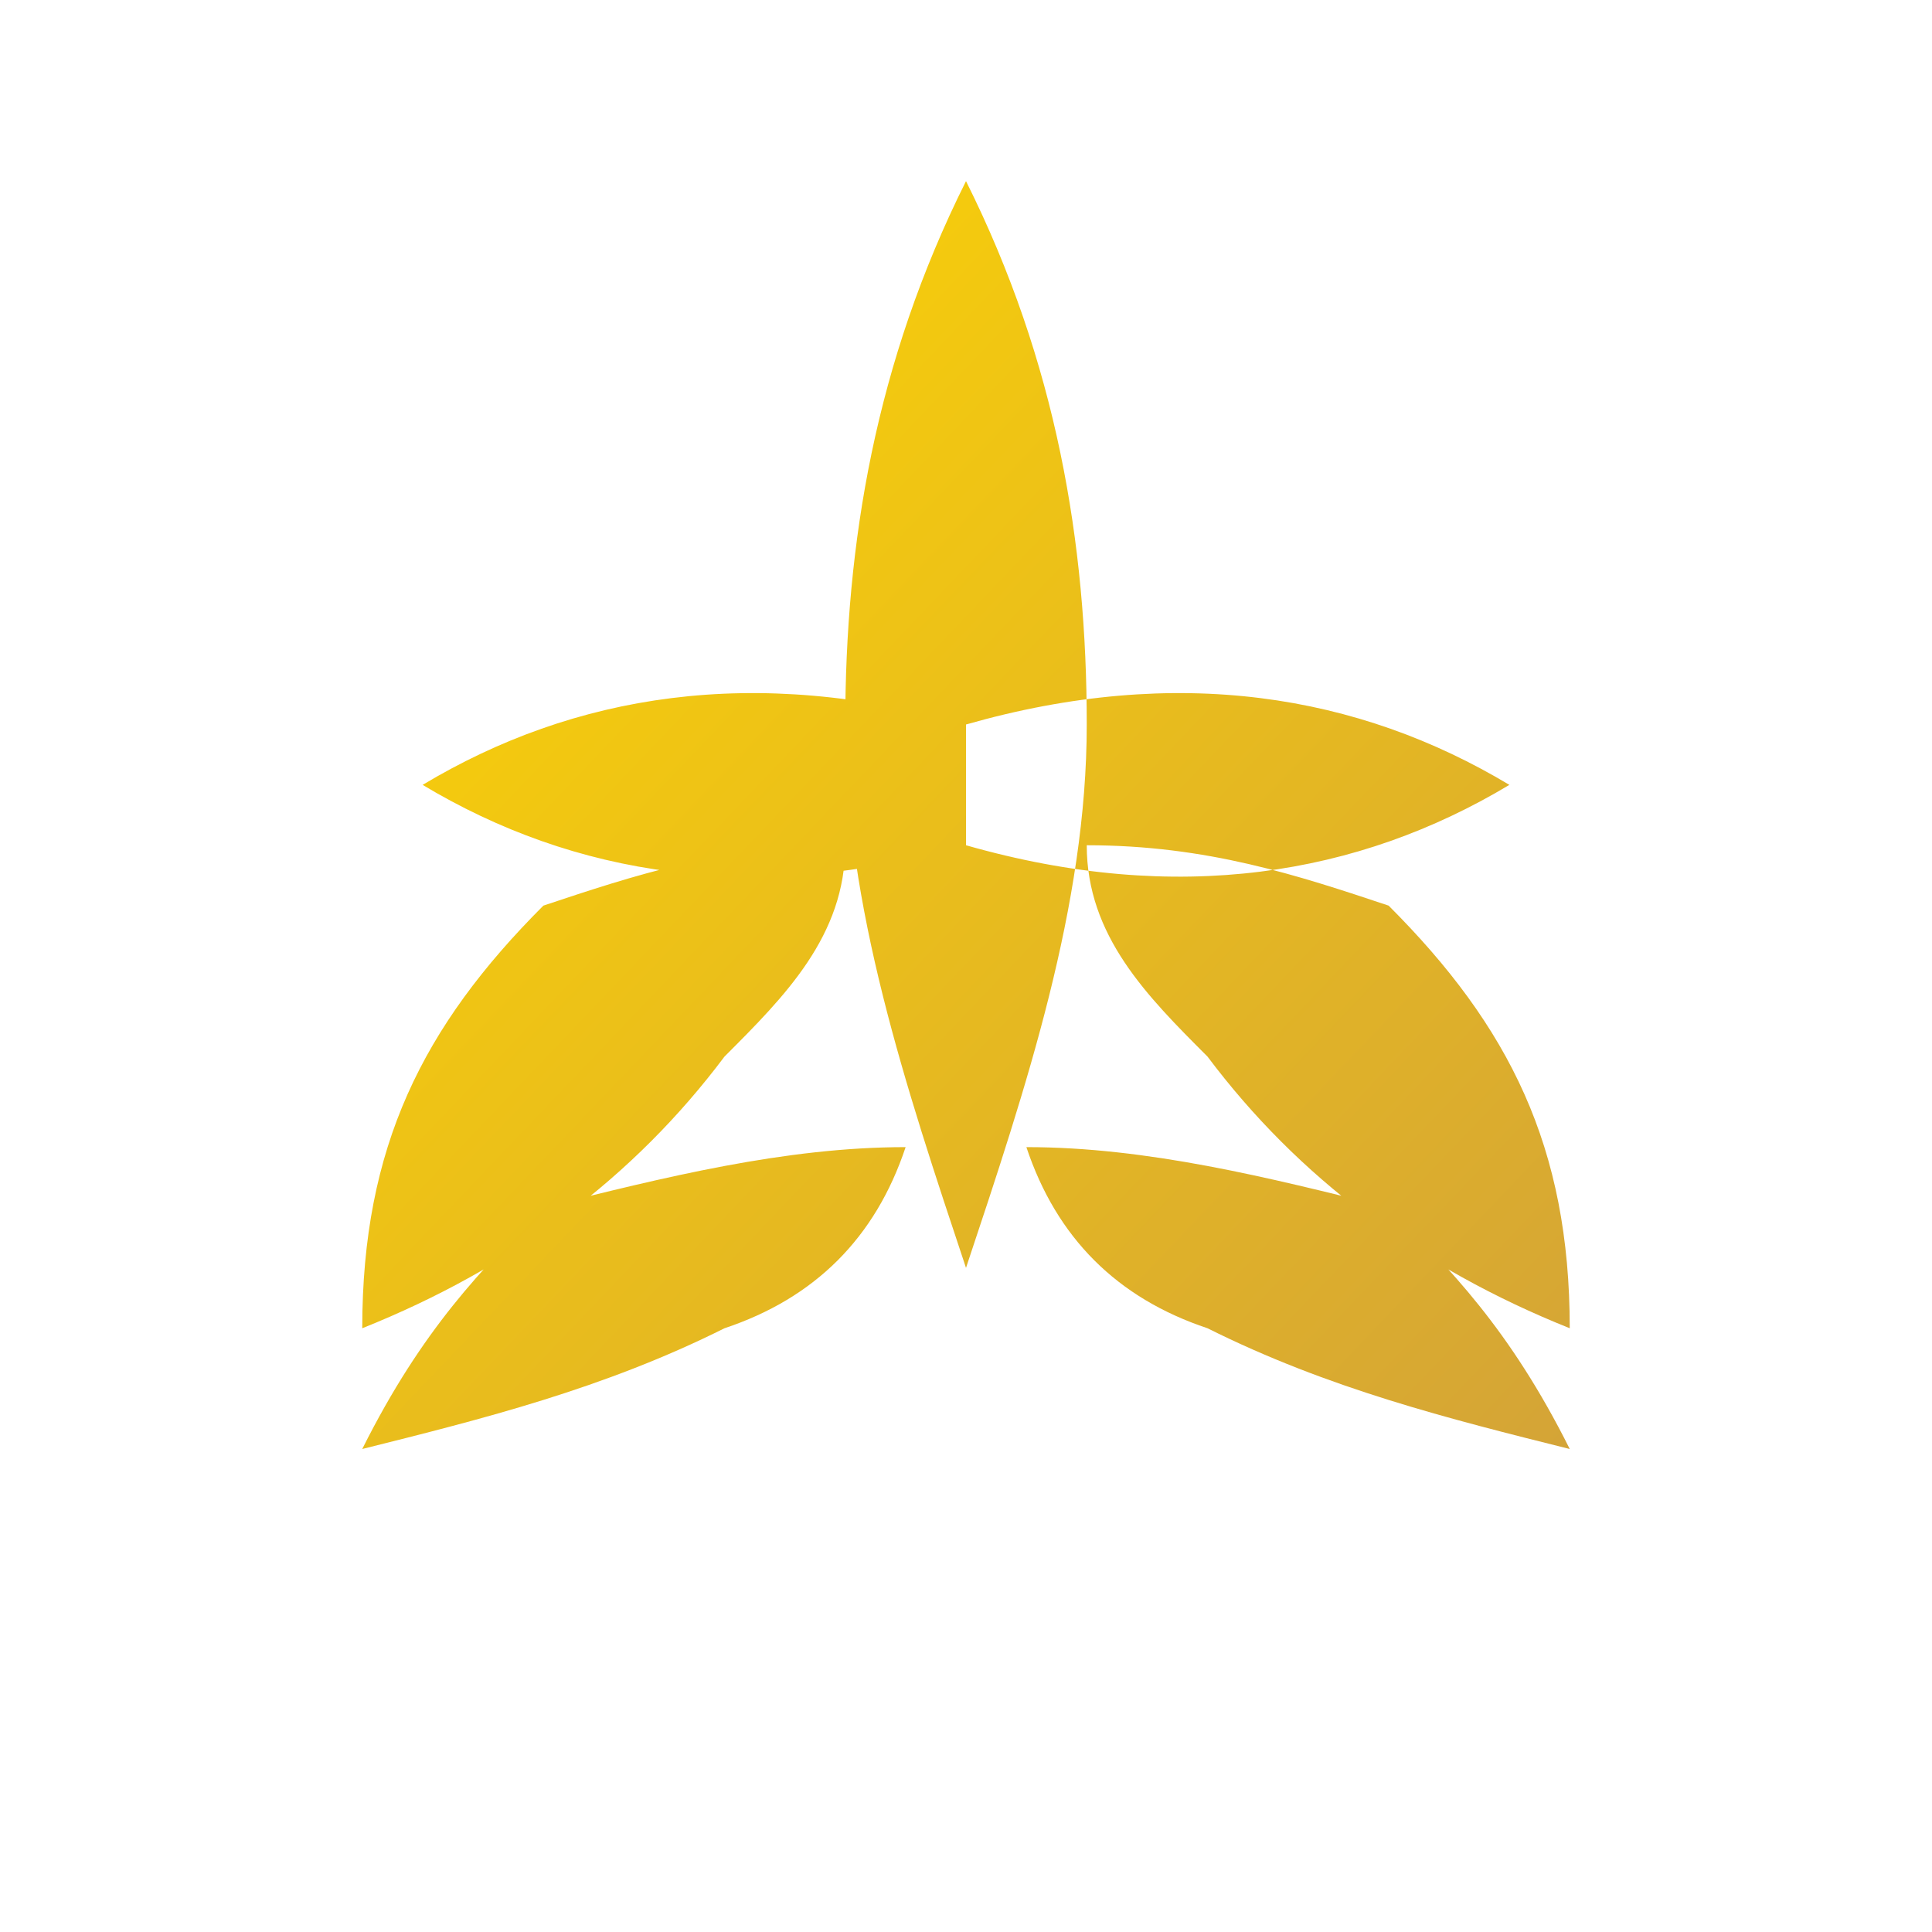
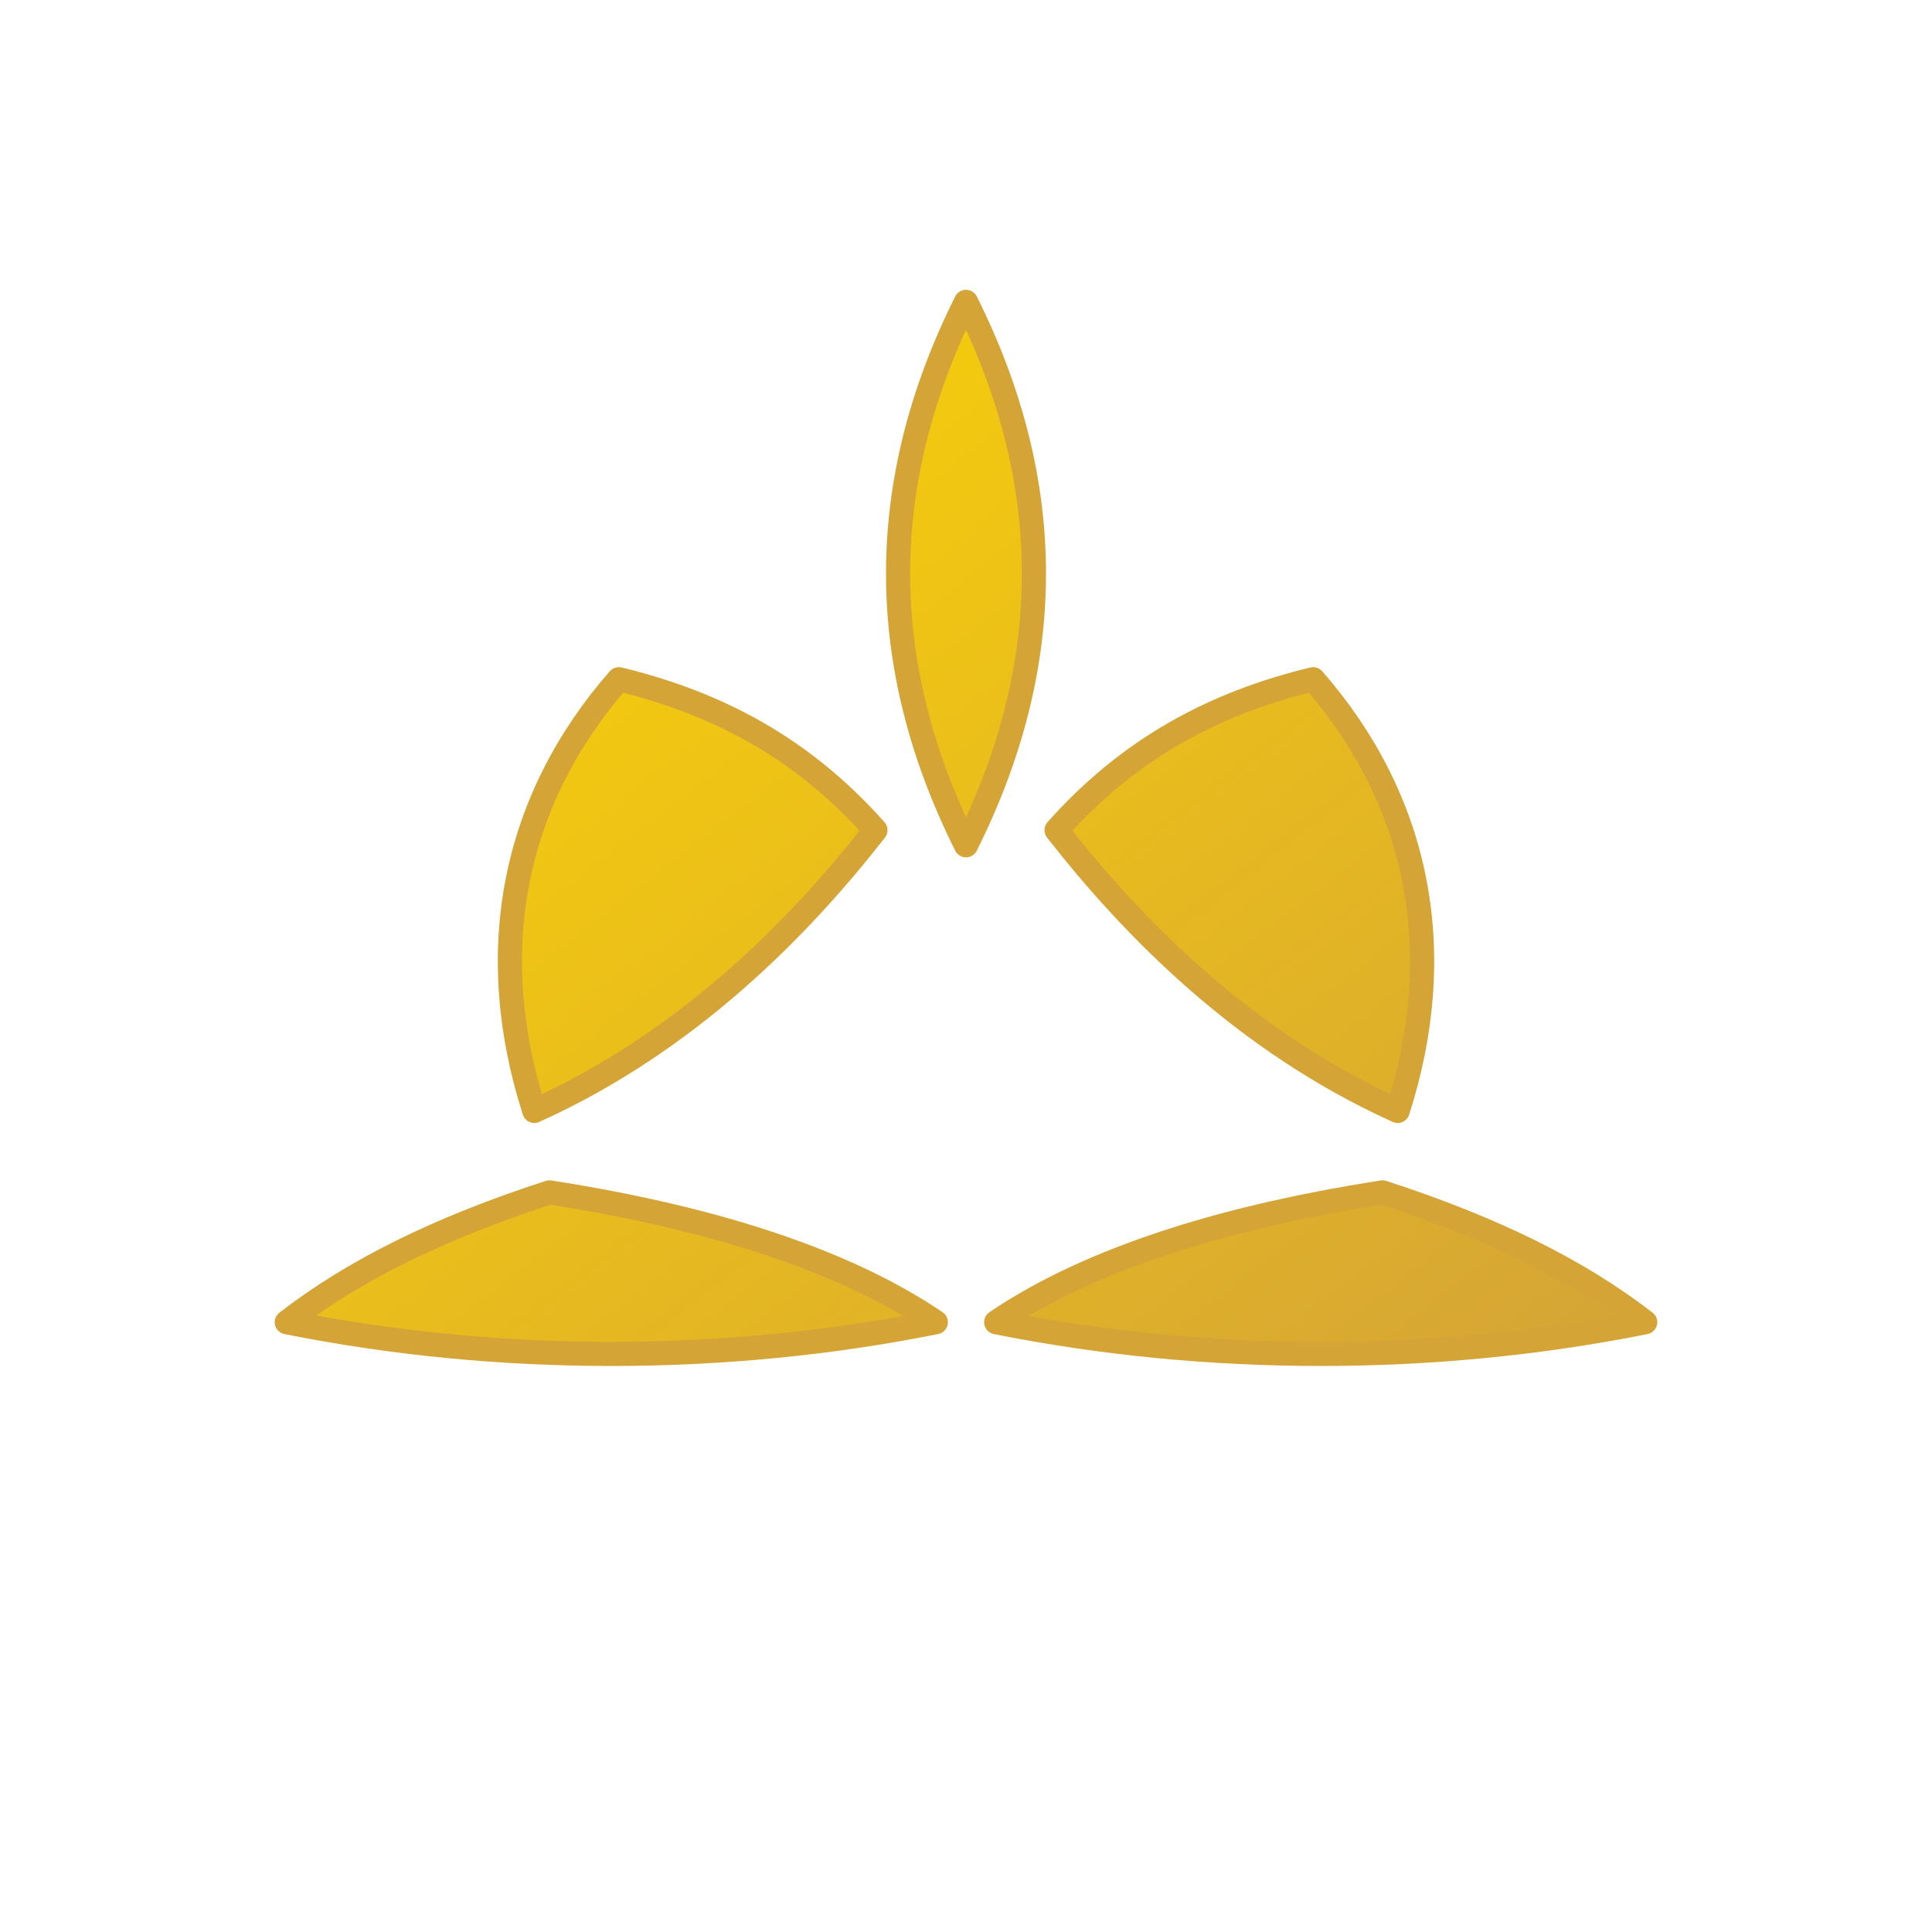
- <svg xmlns="http://www.w3.org/2000/svg" viewBox="0 0 64 64">
+ <svg xmlns="http://www.w3.org/2000/svg" viewBox="0 0 64 64" shape-rendering="geometricPrecision">
  <defs>
    <linearGradient id="gold" x1="0" y1="0" x2="1" y2="1">
      <stop offset="0%" stop-color="#FFD700" />
      <stop offset="100%" stop-color="#D4A437" />
    </linearGradient>
  </defs>
-   <rect width="64" height="64" fill="transparent" />
-   <path fill="url(#gold)" d="M32 6c-3 6-4 12-4 18s2 12 4 18c2-6 4-12 4-18s-1-12-4-18zm0 18c-7-2-13-1-18 2 5 3 11 4 18 2zm0 0c7-2 13-1 18 2-5 3-11 4-18 2zm-14 6c-4 4-6 8-6 14 5-2 9-5 12-9 2-2 4-4 4-7-4 0-7 1-10 2zm28 0c-3-1-6-2-10-2 0 3 2 5 4 7 3 4 7 7 12 9 0-6-2-10-6-14zM18 40c-2 2-4 4-6 8 4-1 8-2 12-4 3-1 5-3 6-6-4 0-8 1-12 2zm28 0c-4-1-8-2-12-2 1 3 3 5 6 6 4 2 8 3 12 4-2-4-4-6-6-8z" />
+   <path fill="url(#gold)" stroke="#D4A437" stroke-width="0.8" stroke-linejoin="round" d="     M32 10     C29 16,29 22,32 28     C35 22,35 16,32 10     Z      M20.5 22.5     C17 26.5,16 31.5,17.7 36.8     C22.8 34.5,26.5 30.7,29 27.5     C26.6 24.8,23.8 23.3,20.5 22.5     Z      M43.5 22.5     C40.2 23.3,37.4 24.8,35 27.5     C37.5 30.7,41.2 34.5,46.3 36.8     C48 31.5,47 26.5,43.5 22.5     Z      M18.2 39.5     C14.5 40.7,11.7 42.1,9.5 43.8     C16.5 45.2,24 45.2,31 43.8     C28.2 41.9,24 40.4,18.2 39.5     Z      M45.8 39.5     C40 40.4,35.8 41.9,33 43.8     C40 45.2,47.5 45.2,54.5 43.8     C52.3 42.1,49.5 40.7,45.8 39.5     Z   " />
</svg>
